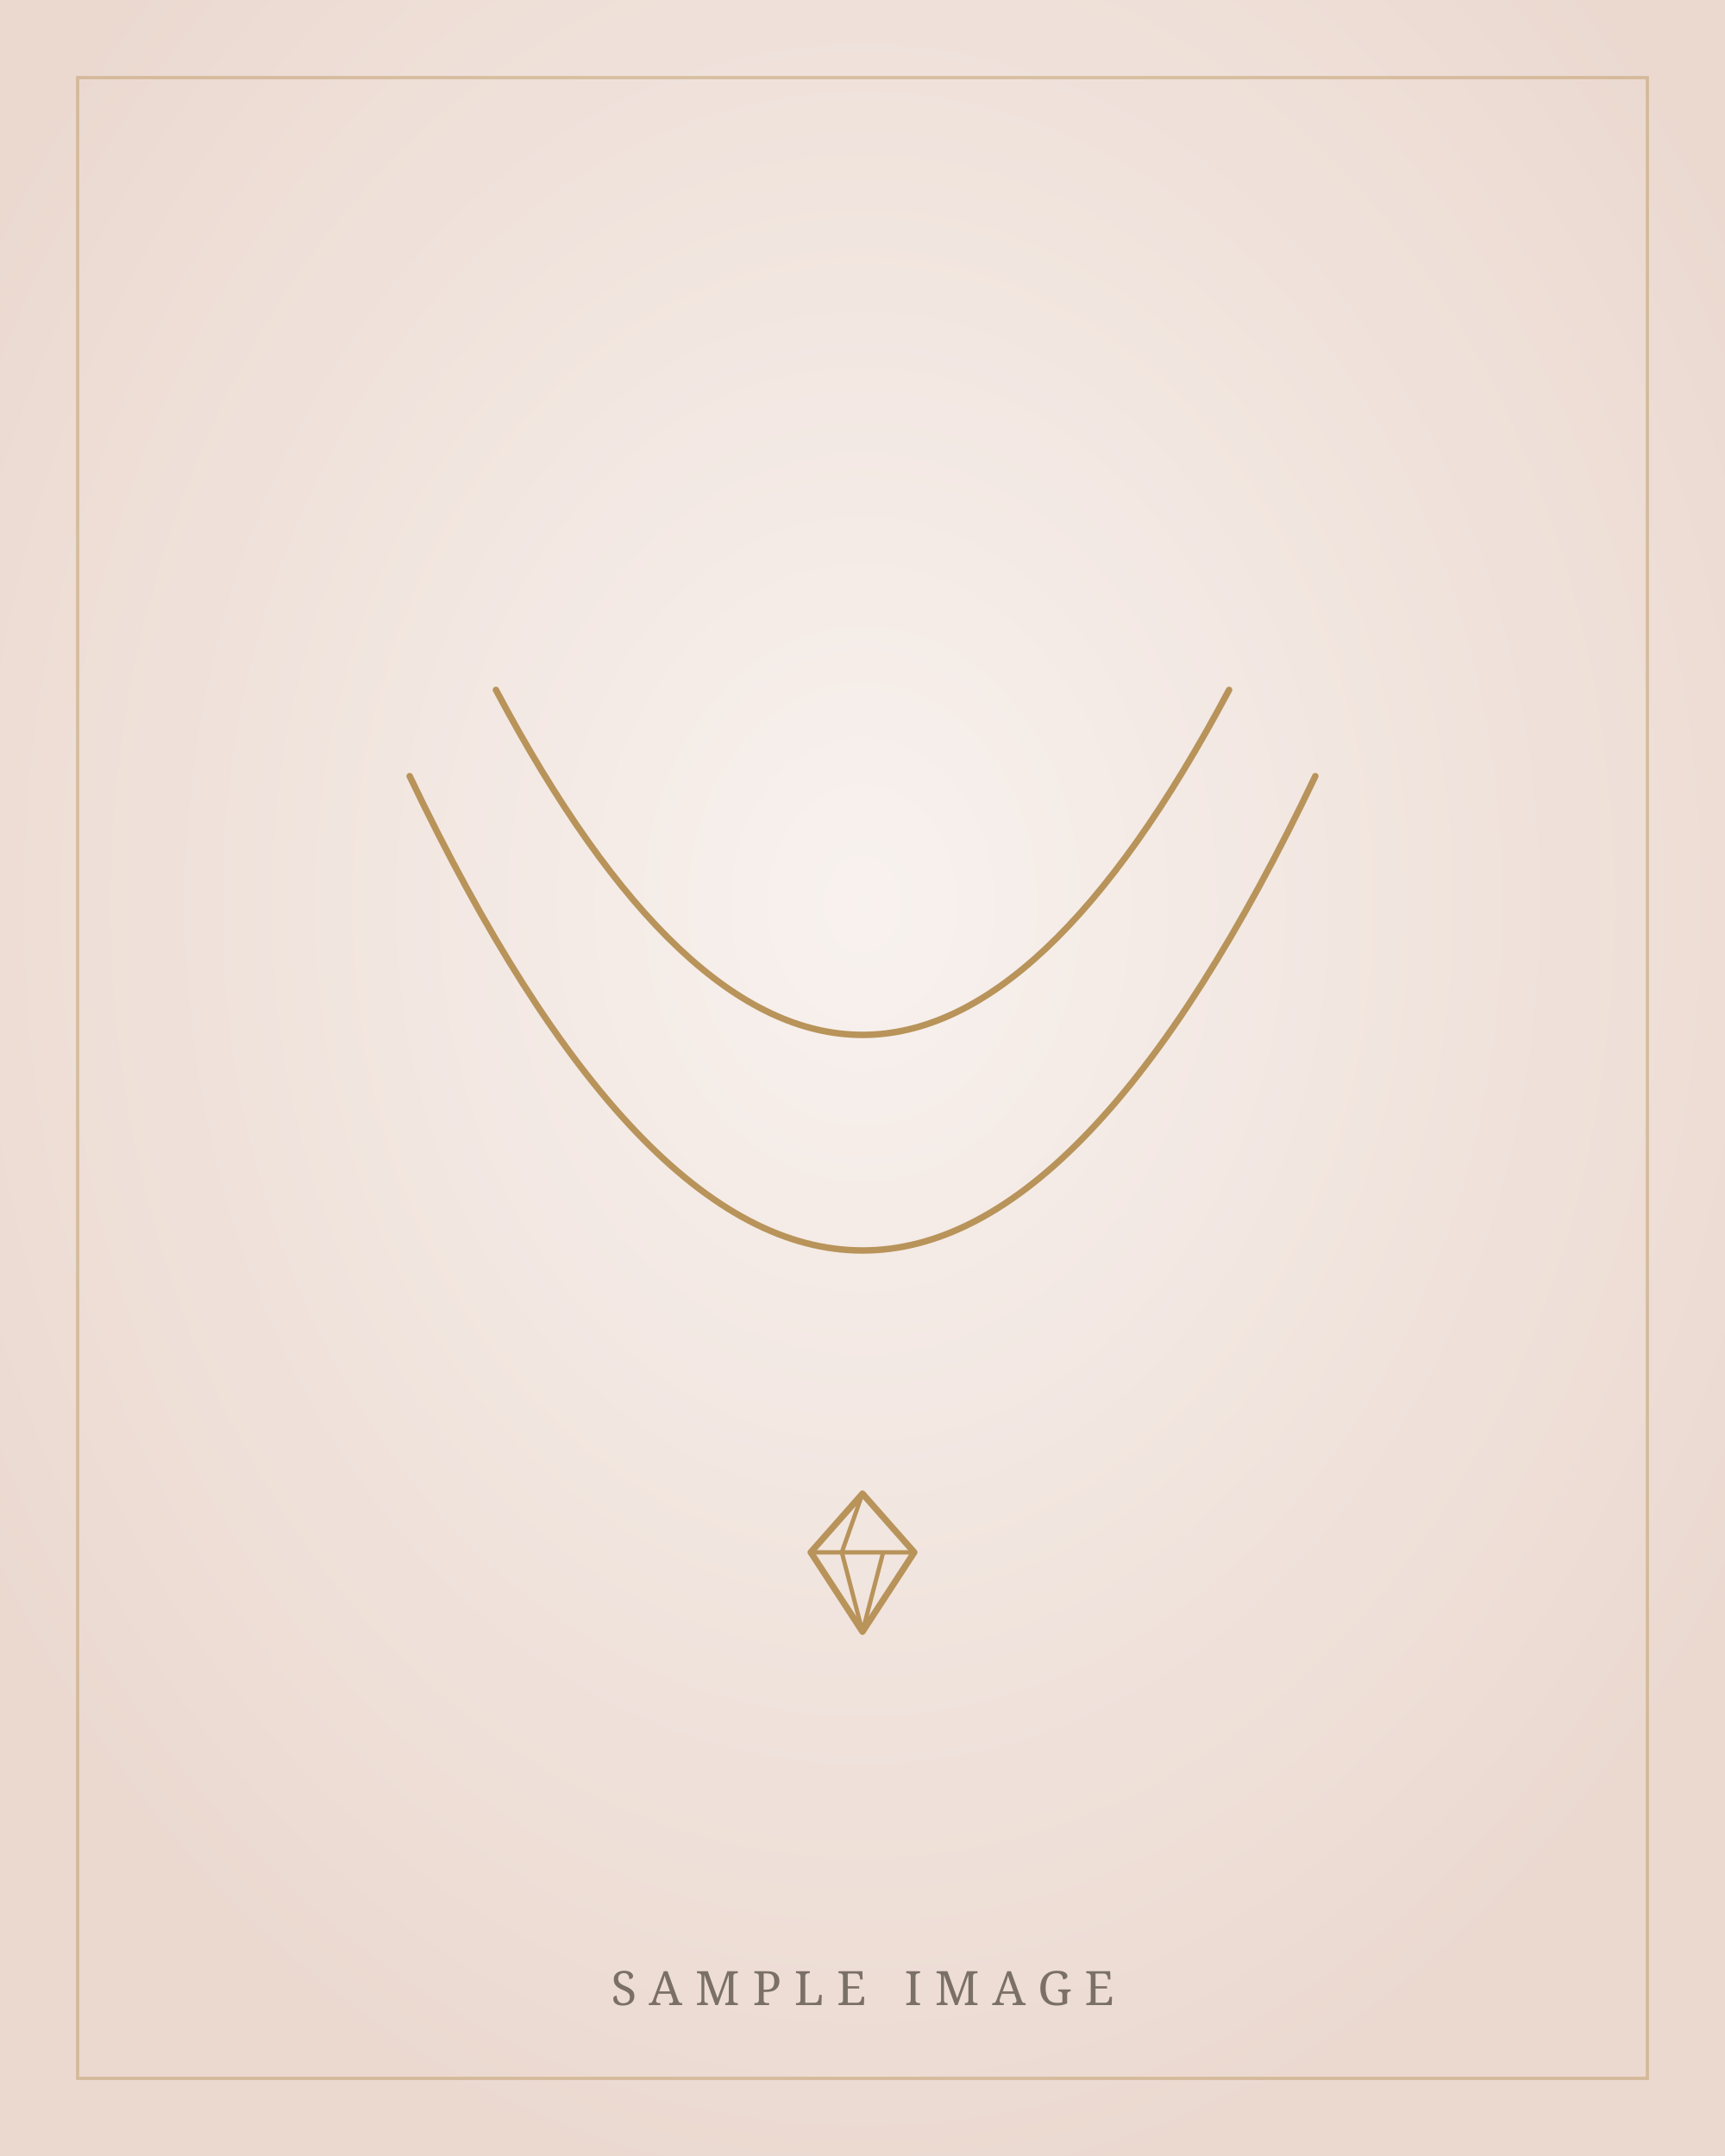
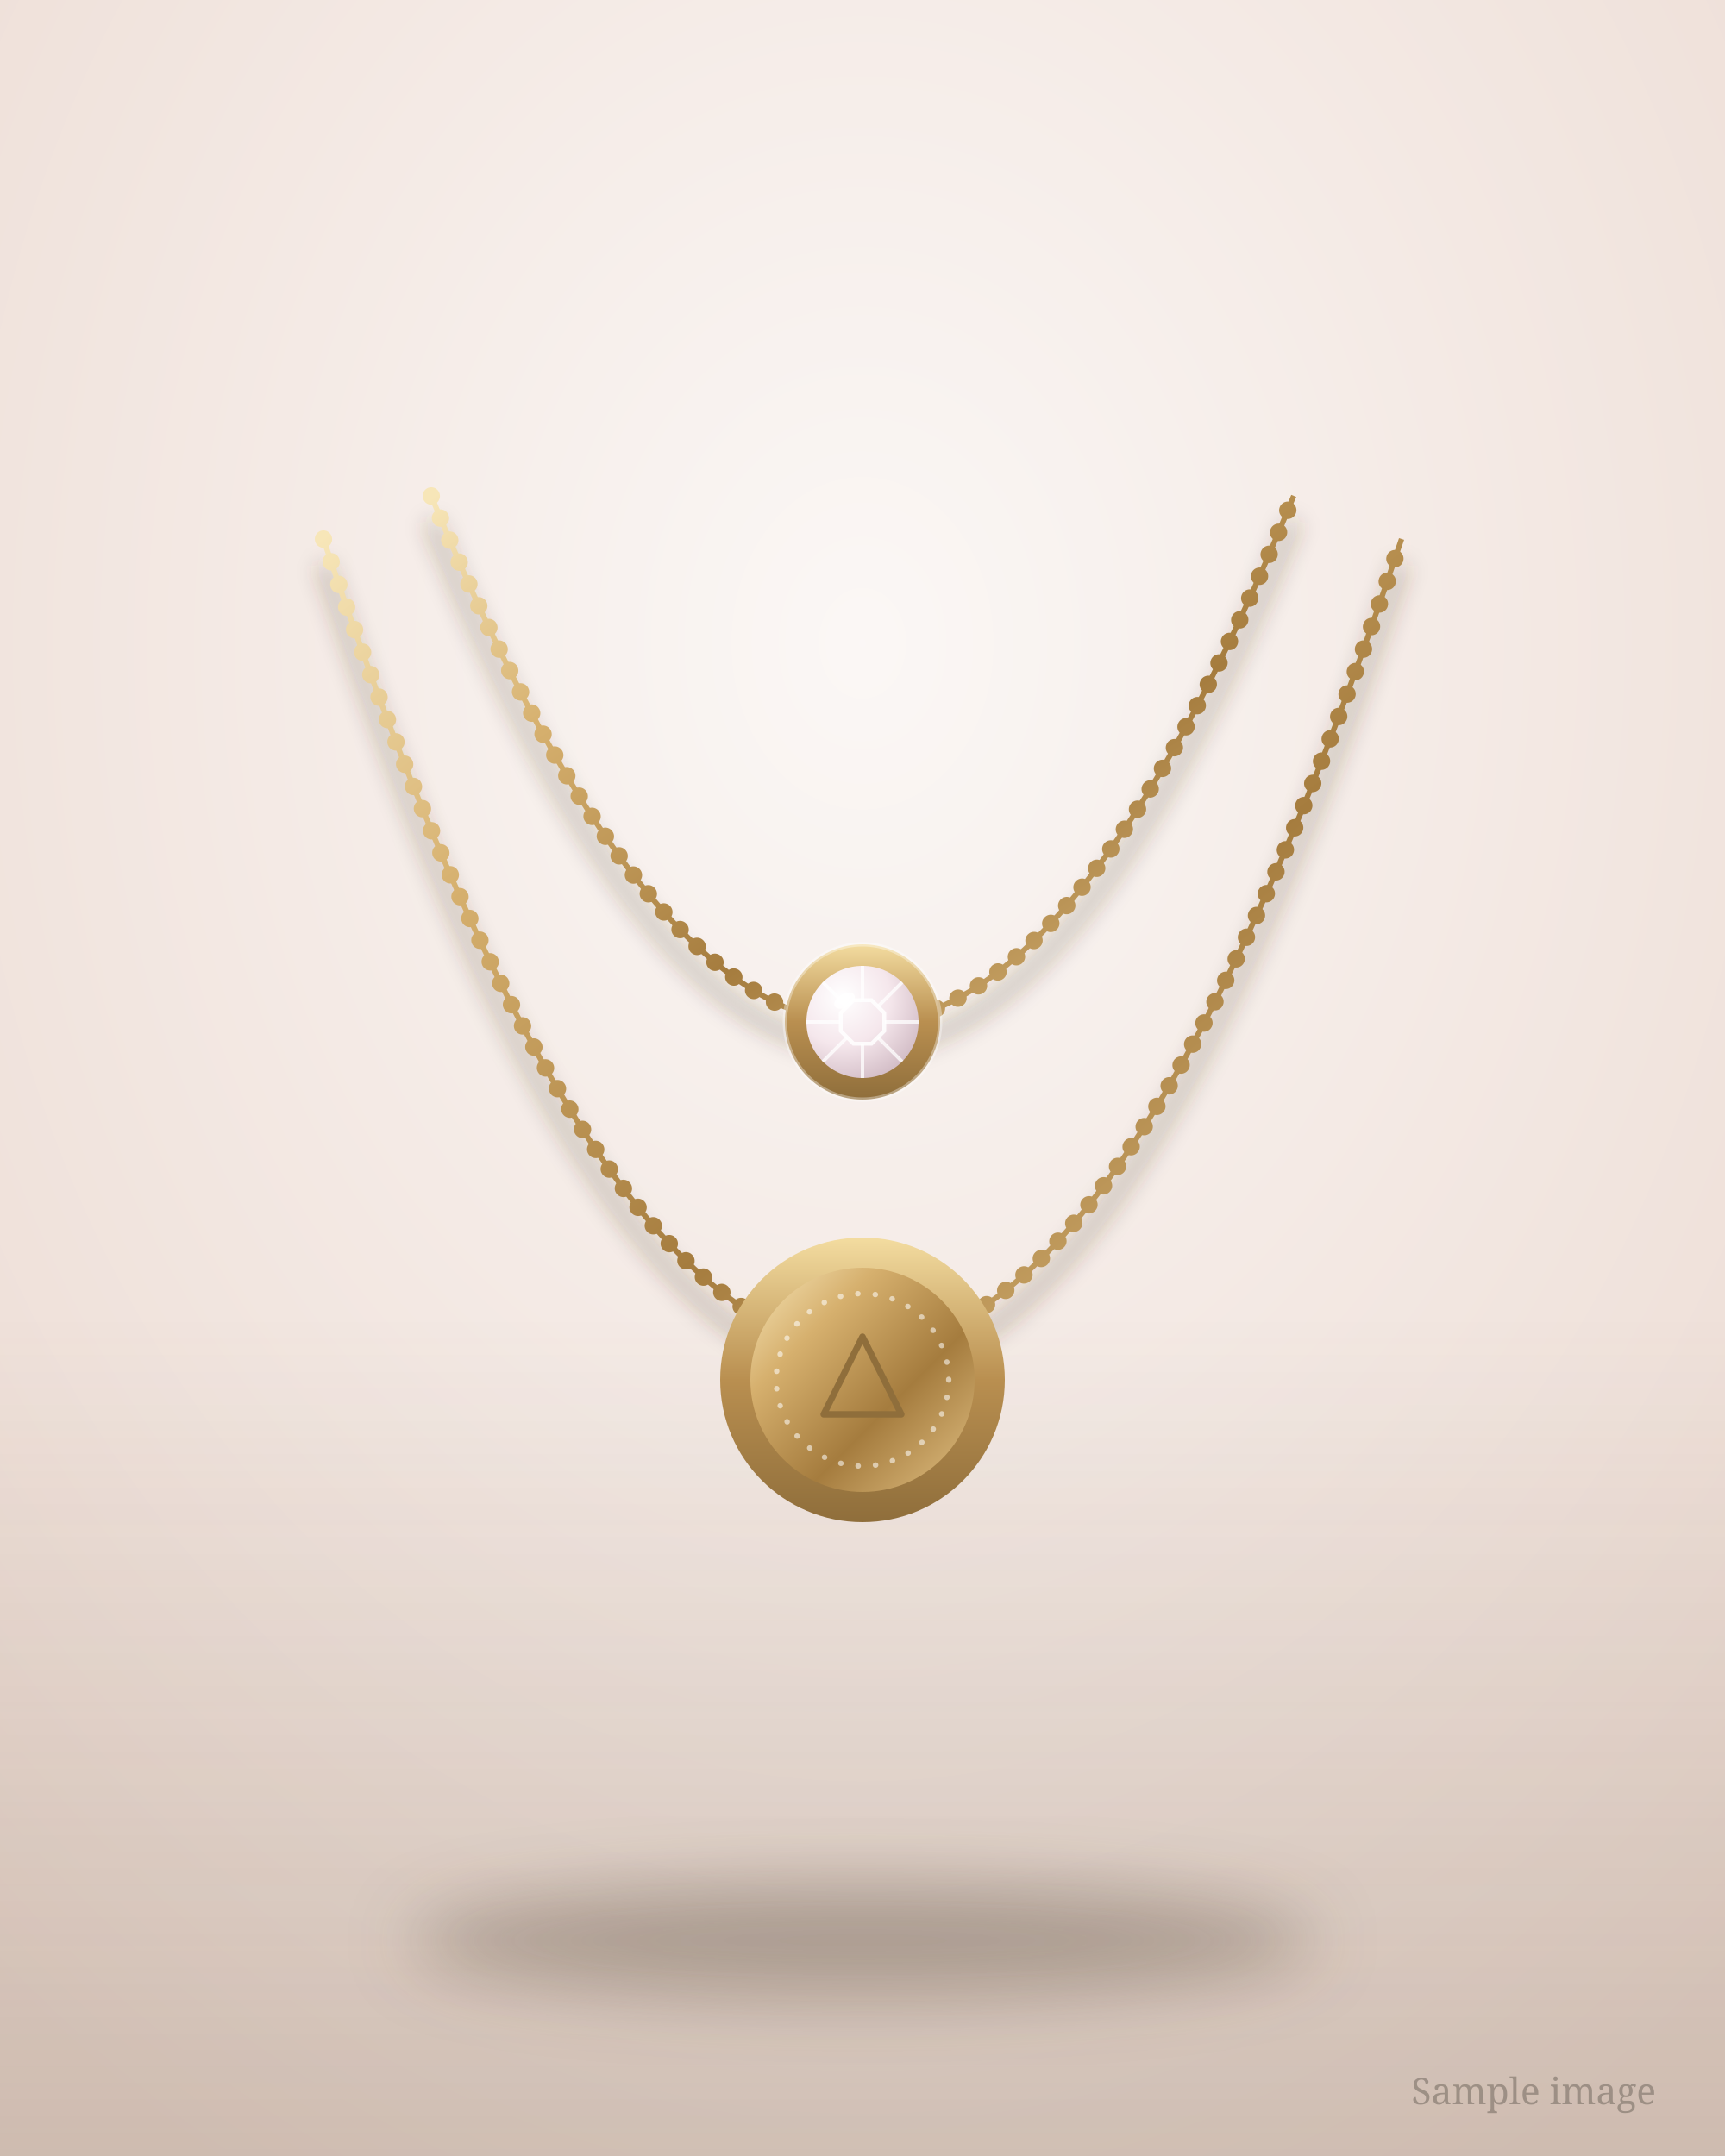
<svg xmlns="http://www.w3.org/2000/svg" viewBox="0 0 800 1000" role="img" aria-label="Sample necklaces image">
  <defs>
-     <radialGradient id="g" cx="50%" cy="42%" r="60%">
-       <stop offset="0" stop-color="#ffffff" stop-opacity="0.65" />
-       <stop offset="1" stop-color="#ffffff" stop-opacity="0" />
+     <linearGradient id="gold" x1="0" y1="0" x2="1" y2="1">
+       <stop offset="0" stop-color="#F7E6B8" />
+       <stop offset=".28" stop-color="#D6B06E" />
+       <stop offset=".62" stop-color="#A57C3E" />
+       <stop offset="1" stop-color="#E2C184" />
+     </linearGradient>
+     <linearGradient id="goldV" x1="0" y1="0" x2="0" y2="1">
+       <stop offset="0" stop-color="#F3DCA0" />
+       <stop offset=".5" stop-color="#B98F50" />
+       <stop offset="1" stop-color="#8F6E3B" />
+     </linearGradient>
+     <radialGradient id="gem" cx=".32" cy=".28" r=".85">
+       <stop offset="0" stop-color="#FFFFFF" />
+       <stop offset=".5" stop-color="#F5E7EC" />
+       <stop offset="1" stop-color="#CDB6C0" />
    </radialGradient>
+     <radialGradient id="light" cx=".5" cy=".3" r=".8">
+       <stop offset="0" stop-color="#fff" stop-opacity=".8" />
+       <stop offset="1" stop-color="#fff" stop-opacity="0" />
+     </radialGradient>
+     <linearGradient id="table" x1="0" y1="0" x2="0" y2="1">
+       <stop offset="0" stop-color="#5A4630" stop-opacity="0" />
+       <stop offset="1" stop-color="#5A4630" stop-opacity=".2" />
+     </linearGradient>
+     <filter id="blur" x="-40%" y="-60%" width="180%" height="220%">
+       <feGaussianBlur stdDeviation="16" />
+     </filter>
+     <filter id="blur5" x="-20%" y="-20%" width="140%" height="140%">
+       <feGaussianBlur stdDeviation="5" />
+     </filter>
  </defs>
  <rect width="800" height="1000" fill="#EBD9D0" />
-   <rect width="800" height="1000" fill="url(#g)" />
-   <rect x="36" y="36" width="728" height="928" fill="none" stroke="#B8935A" stroke-opacity="0.45" stroke-width="1.5" />
-   <g fill="none" stroke="#B8935A" stroke-width="3" stroke-linecap="round" stroke-linejoin="round">
-     <path d="M230 320 Q400 640 570 320" />
-     <path d="M190 360 Q400 800 610 360" />
-     <path d="M400 692.8 L424 720 L400 756.8 L376 720 Z" />
-     <path d="M376 720h48M400 692.8 L390.4 720 L400 756.8 L409.6 720" stroke-width="2" />
+   <rect width="800" height="1000" fill="url(#light)" />
+   <rect y="610" width="800" height="390" fill="url(#table)" />
+   <ellipse cx="400" cy="900" rx="210" ry="26" fill="#4A3826" opacity="0.32" filter="url(#blur)" />
+   <path d="M200 230 Q400 720 600 230" fill="none" stroke="#4A3826" stroke-opacity=".28" stroke-width="7" transform="translate(0 12)" filter="url(#blur5)" />
+   <path d="M200 230 Q400 720 600 230" fill="none" stroke="url(#gold)" stroke-width="2.5" />
+   <path d="M200 230 Q400 720 600 230" fill="none" stroke="url(#gold)" stroke-width="8" stroke-linecap="round" stroke-dasharray="0.1 11" />
+   <path d="M150 250 Q400 1000 650 250" fill="none" stroke="#4A3826" stroke-opacity=".28" stroke-width="7" transform="translate(0 12)" filter="url(#blur5)" />
+   <path d="M150 250 Q400 1000 650 250" fill="none" stroke="url(#gold)" stroke-width="2.5" />
+   <path d="M150 250 Q400 1000 650 250" fill="none" stroke="url(#gold)" stroke-width="8" stroke-linecap="round" stroke-dasharray="0.1 11" />
+   <g>
+     <circle cx="400" cy="474" r="36" fill="url(#goldV)" />
+     <circle cx="400" cy="474" r="36" fill="none" stroke="#fff" stroke-opacity=".35" stroke-width="2" />
+     <circle cx="400" cy="474" r="26" fill="url(#gem)" />
+     <line x1="410.4" y1="474" x2="426" y2="474" stroke="#fff" stroke-opacity=".75" stroke-width="1.6" />
+     <line x1="407.354" y1="481.354" x2="418.385" y2="492.385" stroke="#fff" stroke-opacity=".75" stroke-width="1.6" />
+     <line x1="400" y1="484.4" x2="400" y2="500" stroke="#fff" stroke-opacity=".75" stroke-width="1.6" />
+     <line x1="392.646" y1="481.354" x2="381.615" y2="492.385" stroke="#fff" stroke-opacity=".75" stroke-width="1.6" />
+     <line x1="389.6" y1="474" x2="374" y2="474" stroke="#fff" stroke-opacity=".75" stroke-width="1.6" />
+     <line x1="392.646" y1="466.646" x2="381.615" y2="455.615" stroke="#fff" stroke-opacity=".75" stroke-width="1.6" />
+     <line x1="400" y1="463.6" x2="400" y2="448" stroke="#fff" stroke-opacity=".75" stroke-width="1.6" />
+     <line x1="407.354" y1="466.646" x2="418.385" y2="455.615" stroke="#fff" stroke-opacity=".75" stroke-width="1.6" />
+     <polygon points="410.089,478.179 404.179,484.089 395.821,484.089 389.911,478.179 389.911,469.821 395.821,463.911 404.179,463.911 410.089,469.821" fill="none" stroke="#fff" stroke-opacity=".85" stroke-width="1.8" />
+     <ellipse cx="391.68" cy="464.12" rx="5.2" ry="3.12" fill="#fff" opacity=".85" transform="rotate(-30 391.68 464.12)" />
  </g>
-   <text x="400" y="930" text-anchor="middle" font-family="Georgia, serif" font-size="22" letter-spacing="6" fill="#7A7066">SAMPLE IMAGE</text>
+   <circle cx="400" cy="640" r="66" fill="url(#goldV)" />
+   <circle cx="400" cy="640" r="52" fill="url(#gold)" />
+   <circle cx="400" cy="640" r="40" fill="none" stroke="#fff" stroke-opacity=".55" stroke-width="2.5" stroke-dasharray="0.1 8" stroke-linecap="round" />
+   <path d="M382 656 L400 620 L418 656Z" fill="none" stroke="#8F6E3B" stroke-width="3" stroke-linejoin="round" />
+   <text x="768" y="976" text-anchor="end" font-family="Georgia,serif" font-size="17" fill="#7A7066" opacity=".6">Sample image</text>
</svg>
